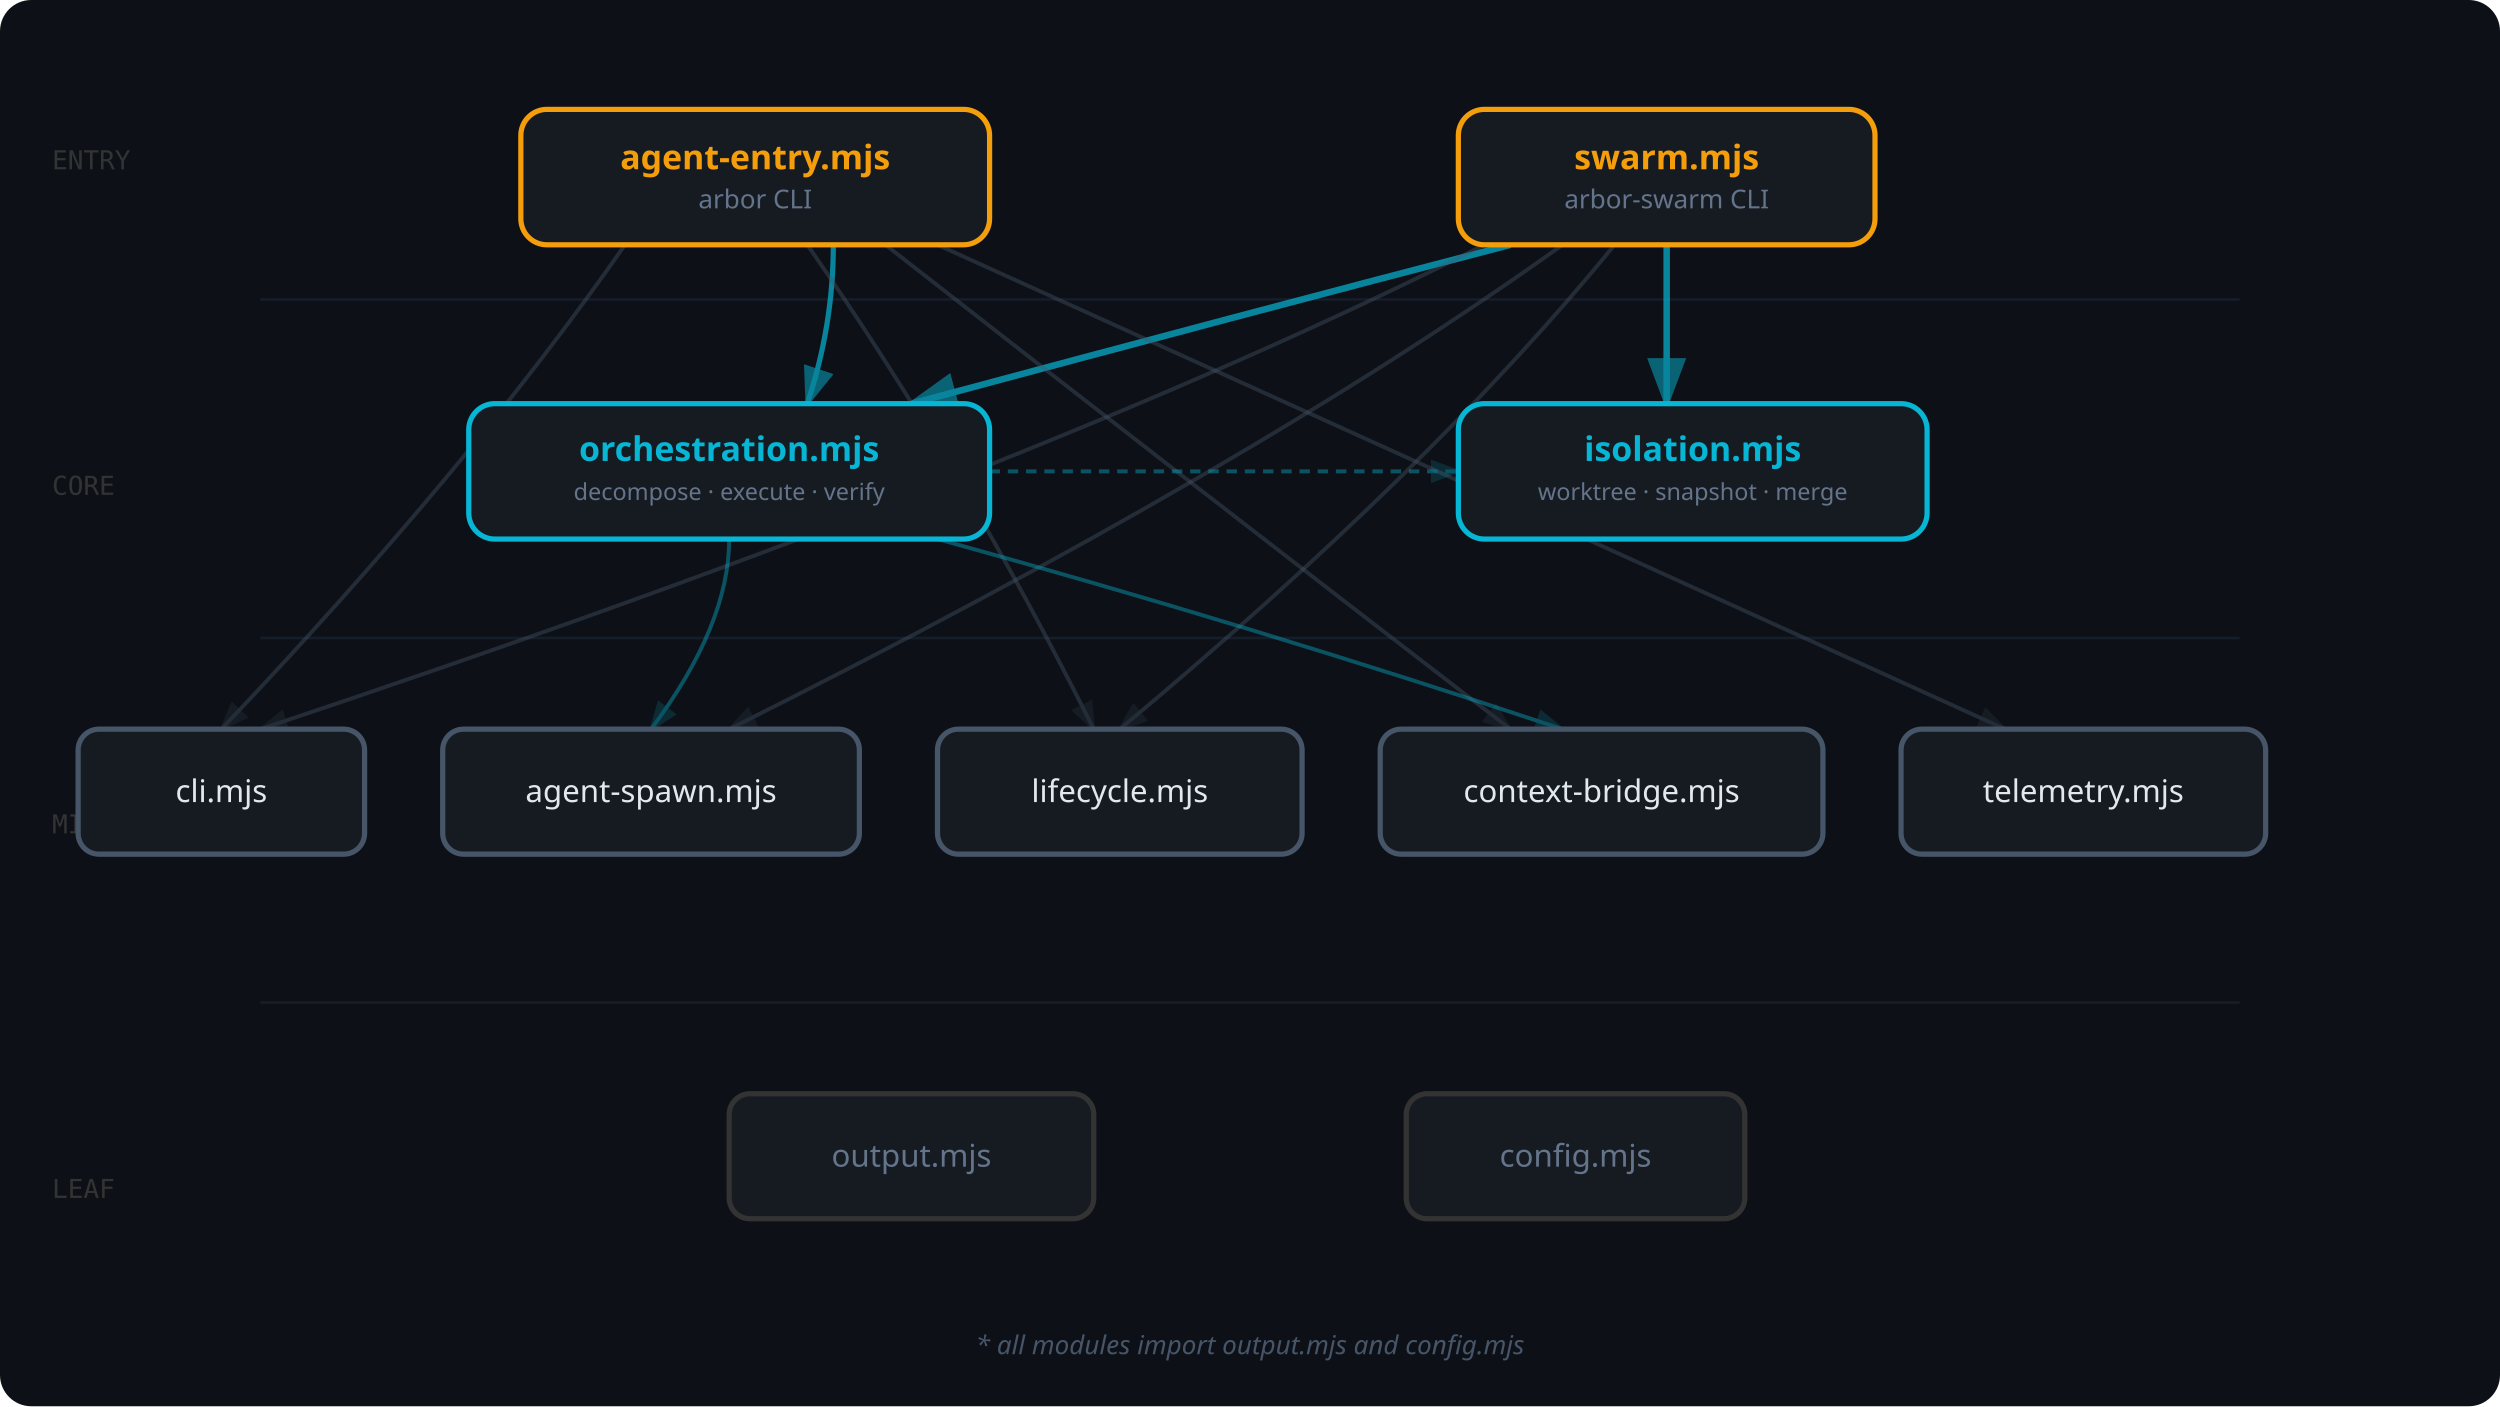
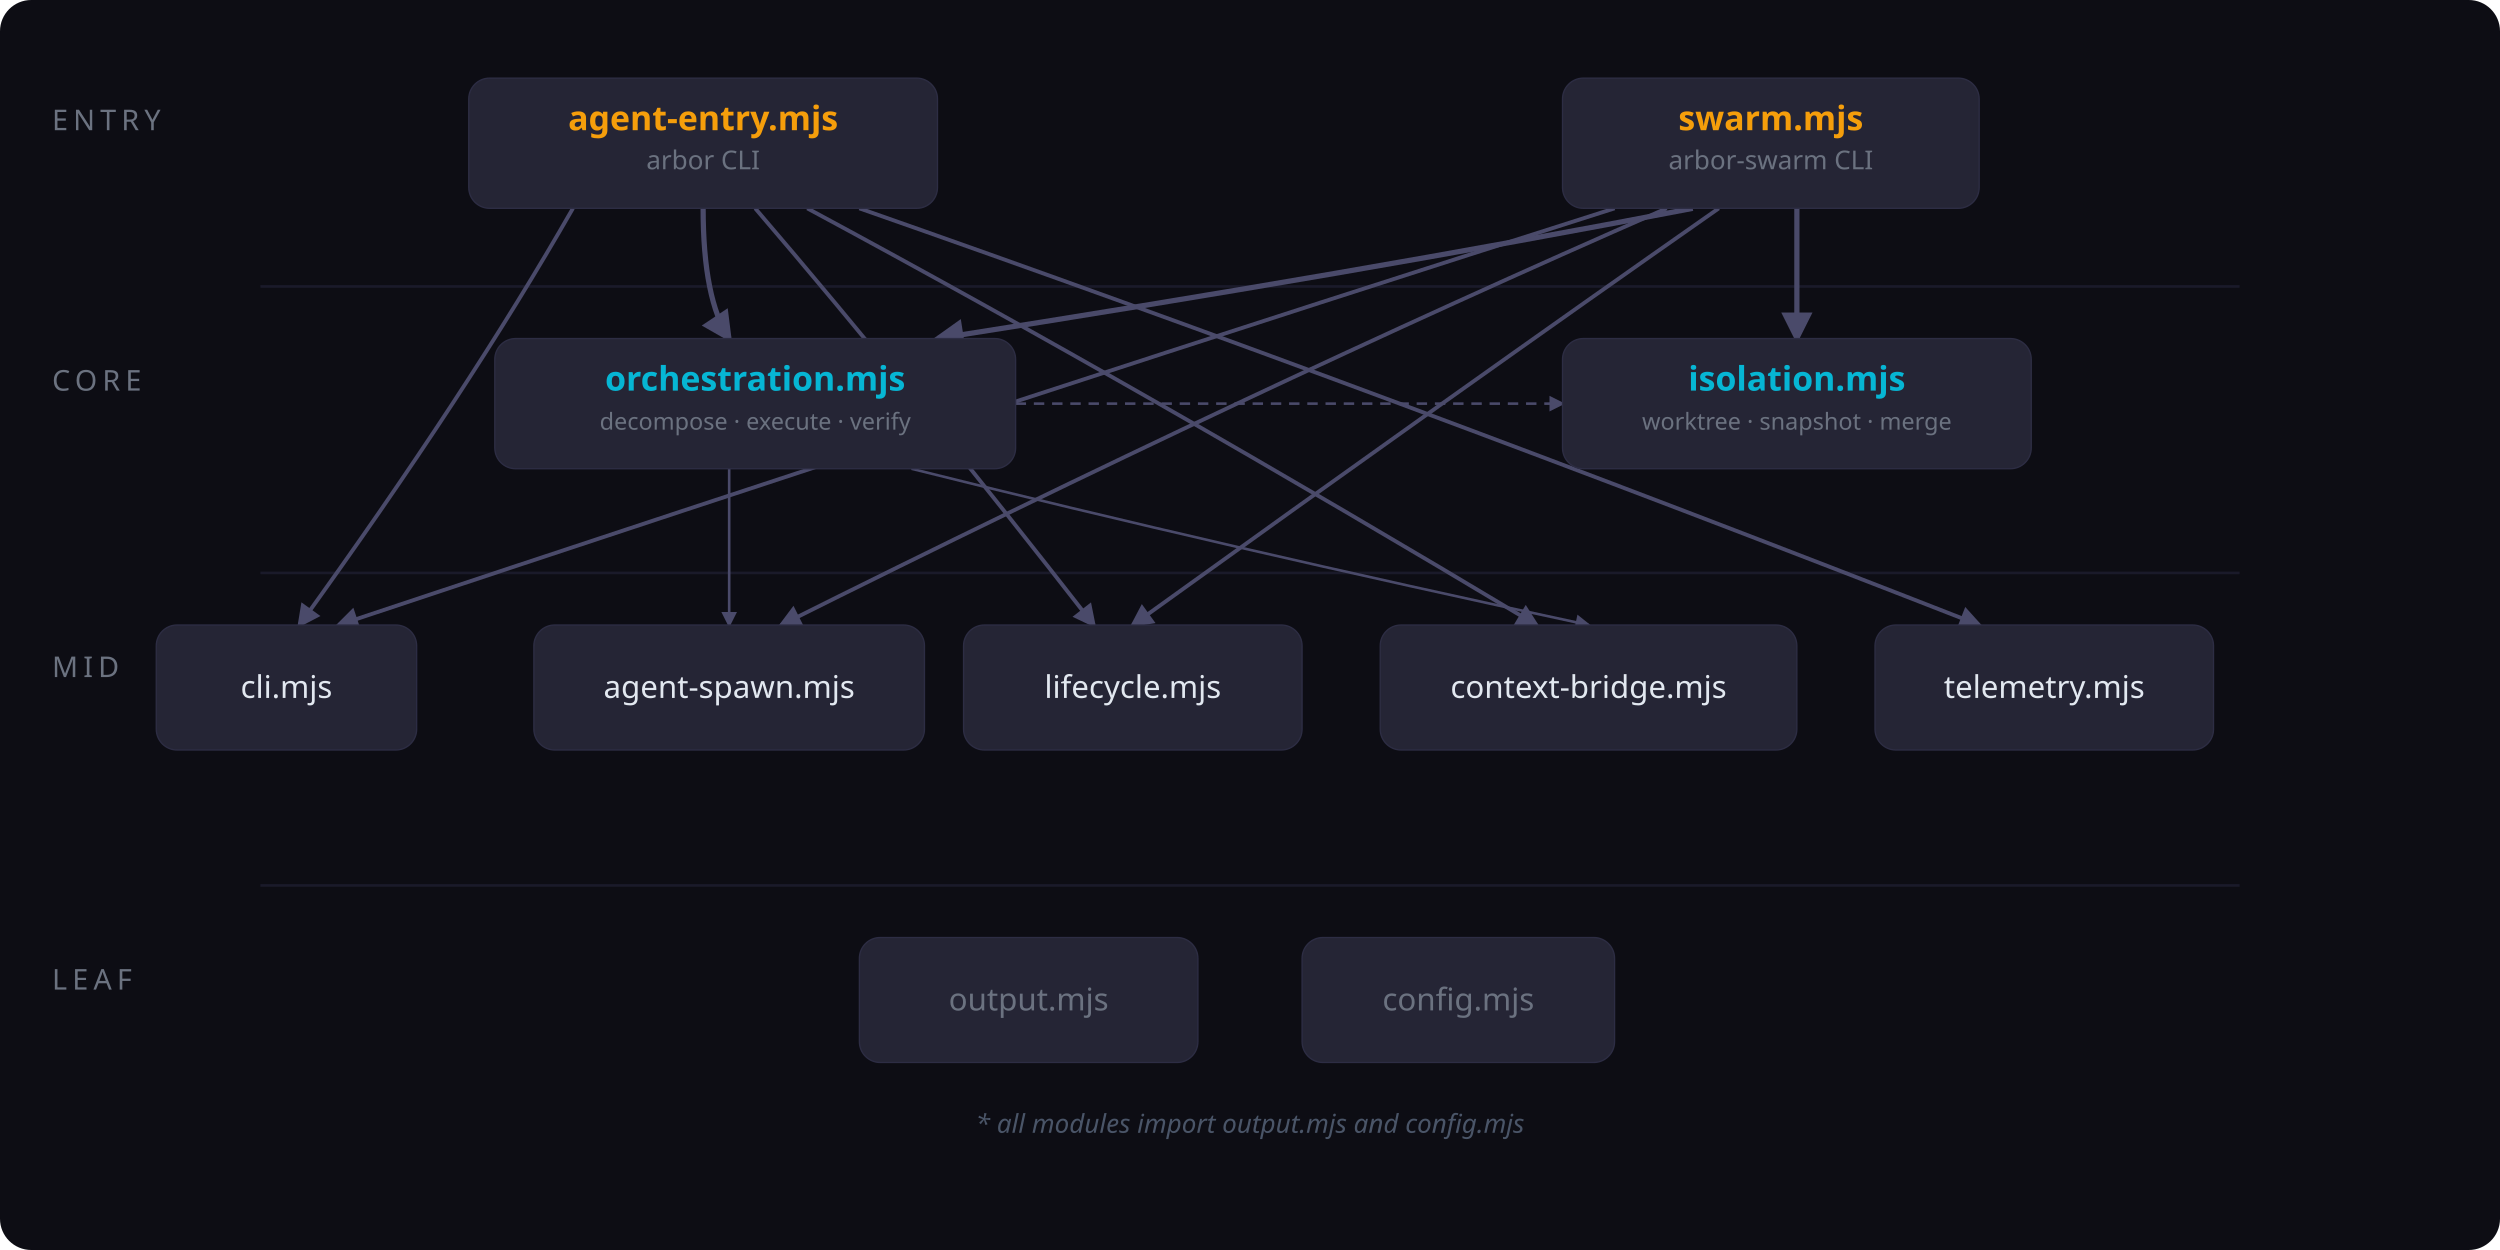
- <svg xmlns="http://www.w3.org/2000/svg" viewBox="0 0 960 540">
-   <rect width="960" height="540" fill="#0D1117" rx="12" />
+ <svg xmlns="http://www.w3.org/2000/svg" viewBox="0 0 960 480">
+   <rect width="960" height="480" fill="#0d0d14" rx="12" />
  <defs>
-     <marker id="arrow-cyan" markerWidth="8" markerHeight="8" refX="7" refY="3" orient="auto" markerUnits="strokeWidth">
-       <path d="M0,0 L0,6 L8,3 z" fill="#06B6D4" opacity="0.7" />
-     </marker>
-     <marker id="arrow-slate" markerWidth="8" markerHeight="8" refX="7" refY="3" orient="auto" markerUnits="strokeWidth">
-       <path d="M0,0 L0,6 L8,3 z" fill="#475569" opacity="0.4" />
-     </marker>
-     <marker id="arrow-cyan-thin" markerWidth="8" markerHeight="8" refX="7" refY="3" orient="auto" markerUnits="strokeWidth">
-       <path d="M0,0 L0,6 L8,3 z" fill="#06B6D4" opacity="0.4" />
+     <marker id="arrow-gray" markerWidth="6" markerHeight="6" refX="5" refY="3" orient="auto" markerUnits="strokeWidth">
+       <path d="M0,0 L0,6 L6,3 z" fill="#4a4a6a" />
    </marker>
  </defs>
-   <text x="20" y="65" font-family="monospace" font-size="10" fill="#333">ENTRY</text>
-   <text x="20" y="190" font-family="monospace" font-size="10" fill="#333">CORE</text>
-   <text x="20" y="320" font-family="monospace" font-size="10" fill="#333">MID</text>
-   <text x="20" y="460" font-family="monospace" font-size="10" fill="#333">LEAF</text>
-   <line x1="100" y1="115" x2="860" y2="115" stroke="#1e293b" opacity="0.5" stroke-width="1" />
-   <line x1="100" y1="245" x2="860" y2="245" stroke="#1e293b" opacity="0.5" stroke-width="1" />
-   <line x1="100" y1="385" x2="860" y2="385" stroke="#1e293b" opacity="0.5" stroke-width="1" />
-   <path d="M 580,94 Q 480,120 350,155" fill="none" stroke="#06B6D4" stroke-width="2.5" opacity="0.7" marker-end="url(#arrow-cyan)" />
-   <path d="M 640,94 Q 640,125 640,155" fill="none" stroke="#06B6D4" stroke-width="2.5" opacity="0.7" marker-end="url(#arrow-cyan)" />
-   <path d="M 320,94 Q 320,125 310,155" fill="none" stroke="#06B6D4" stroke-width="2" opacity="0.7" marker-end="url(#arrow-cyan)" />
-   <path d="M 600,94 Q 480,180 280,280" fill="none" stroke="#475569" stroke-width="1.5" opacity="0.4" marker-end="url(#arrow-slate)" />
-   <path d="M 620,94 Q 550,180 430,280" fill="none" stroke="#475569" stroke-width="1.5" opacity="0.4" marker-end="url(#arrow-slate)" />
-   <path d="M 570,94 Q 400,180 100,280" fill="none" stroke="#475569" stroke-width="1.5" opacity="0.4" marker-end="url(#arrow-slate)" />
-   <path d="M 240,94 Q 180,180 85,280" fill="none" stroke="#475569" stroke-width="1.5" opacity="0.4" marker-end="url(#arrow-slate)" />
-   <path d="M 340,94 Q 450,180 580,280" fill="none" stroke="#475569" stroke-width="1.5" opacity="0.4" marker-end="url(#arrow-slate)" />
-   <path d="M 310,94 Q 370,180 420,280" fill="none" stroke="#475569" stroke-width="1.5" opacity="0.4" marker-end="url(#arrow-slate)" />
-   <path d="M 360,94 Q 550,180 770,280" fill="none" stroke="#475569" stroke-width="1.5" opacity="0.4" marker-end="url(#arrow-slate)" />
-   <path d="M 280,207 Q 280,240 250,280" fill="none" stroke="#06B6D4" stroke-width="1.5" opacity="0.4" marker-end="url(#arrow-cyan-thin)" />
-   <path d="M 360,207 Q 480,240 600,280" fill="none" stroke="#06B6D4" stroke-width="1.5" opacity="0.4" marker-end="url(#arrow-cyan-thin)" />
-   <path d="M 380,181 Q 470,181 560,181" fill="none" stroke="#06B6D4" stroke-width="1.5" opacity="0.4" stroke-dasharray="4,3" marker-end="url(#arrow-cyan-thin)" />
-   <rect x="200" y="42" width="180" height="52" rx="10" fill="#161b22" stroke="#F59E0B" stroke-width="2" />
-   <text x="290" y="65" font-family="system-ui" font-size="13" fill="#F59E0B" font-weight="bold" text-anchor="middle">agent-entry.mjs</text>
-   <text x="290" y="80" font-family="system-ui" font-size="10" fill="#64748B" text-anchor="middle">arbor CLI</text>
-   <rect x="560" y="42" width="160" height="52" rx="10" fill="#161b22" stroke="#F59E0B" stroke-width="2" />
-   <text x="640" y="65" font-family="system-ui" font-size="13" fill="#F59E0B" font-weight="bold" text-anchor="middle">swarm.mjs</text>
-   <text x="640" y="80" font-family="system-ui" font-size="10" fill="#64748B" text-anchor="middle">arbor-swarm CLI</text>
-   <rect x="180" y="155" width="200" height="52" rx="10" fill="#161b22" stroke="#06B6D4" stroke-width="2" />
-   <text x="280" y="177" font-family="system-ui" font-size="13" fill="#06B6D4" font-weight="bold" text-anchor="middle">orchestration.mjs</text>
-   <text x="280" y="192" font-family="system-ui" font-size="9" fill="#64748B" text-anchor="middle">decompose · execute · verify</text>
-   <rect x="560" y="155" width="180" height="52" rx="10" fill="#161b22" stroke="#06B6D4" stroke-width="2" />
-   <text x="650" y="177" font-family="system-ui" font-size="13" fill="#06B6D4" font-weight="bold" text-anchor="middle">isolation.mjs</text>
-   <text x="650" y="192" font-family="system-ui" font-size="9" fill="#64748B" text-anchor="middle">worktree · snapshot · merge</text>
-   <rect x="30" y="280" width="110" height="48" rx="8" fill="#161b22" stroke="#475569" stroke-width="2" />
-   <text x="85" y="308" font-family="system-ui" font-size="12" fill="#E2E8F0" text-anchor="middle">cli.mjs</text>
-   <rect x="170" y="280" width="160" height="48" rx="8" fill="#161b22" stroke="#475569" stroke-width="2" />
-   <text x="250" y="308" font-family="system-ui" font-size="12" fill="#E2E8F0" text-anchor="middle">agent-spawn.mjs</text>
-   <rect x="360" y="280" width="140" height="48" rx="8" fill="#161b22" stroke="#475569" stroke-width="2" />
-   <text x="430" y="308" font-family="system-ui" font-size="12" fill="#E2E8F0" text-anchor="middle">lifecycle.mjs</text>
-   <rect x="530" y="280" width="170" height="48" rx="8" fill="#161b22" stroke="#475569" stroke-width="2" />
-   <text x="615" y="308" font-family="system-ui" font-size="12" fill="#E2E8F0" text-anchor="middle">context-bridge.mjs</text>
-   <rect x="730" y="280" width="140" height="48" rx="8" fill="#161b22" stroke="#475569" stroke-width="2" />
-   <text x="800" y="308" font-family="system-ui" font-size="12" fill="#E2E8F0" text-anchor="middle">telemetry.mjs</text>
-   <rect x="280" y="420" width="140" height="48" rx="8" fill="#161b22" stroke="#333" stroke-width="2" />
-   <text x="350" y="448" font-family="system-ui" font-size="12" fill="#64748B" text-anchor="middle">output.mjs</text>
-   <rect x="540" y="420" width="130" height="48" rx="8" fill="#161b22" stroke="#333" stroke-width="2" />
-   <text x="605" y="448" font-family="system-ui" font-size="12" fill="#64748B" text-anchor="middle">config.mjs</text>
-   <text x="480" y="520" font-family="system-ui" font-size="10" fill="#475569" font-style="italic" text-anchor="middle">* all modules import output.mjs and config.mjs</text>
+   <text x="20" y="50" font-family="system-ui" font-size="11" fill="#6b7280" letter-spacing="2" font-weight="500">ENTRY</text>
+   <text x="20" y="150" font-family="system-ui" font-size="11" fill="#6b7280" letter-spacing="2" font-weight="500">CORE</text>
+   <text x="20" y="260" font-family="system-ui" font-size="11" fill="#6b7280" letter-spacing="2" font-weight="500">MID</text>
+   <text x="20" y="380" font-family="system-ui" font-size="11" fill="#6b7280" letter-spacing="2" font-weight="500">LEAF</text>
+   <line x1="100" y1="110" x2="860" y2="110" stroke="#1a1a2a" stroke-width="1" />
+   <line x1="100" y1="220" x2="860" y2="220" stroke="#1a1a2a" stroke-width="1" />
+   <line x1="100" y1="340" x2="860" y2="340" stroke="#1a1a2a" stroke-width="1" />
+   <path d="M 270,80 Q 270,115 280,130" fill="none" stroke="#4a4a6a" stroke-width="2" marker-end="url(#arrow-gray)" />
+   <path d="M 650,80 Q 520,105 360,130" fill="none" stroke="#4a4a6a" stroke-width="2" marker-end="url(#arrow-gray)" />
+   <path d="M 690,80 Q 690,105 690,130" fill="none" stroke="#4a4a6a" stroke-width="2" marker-end="url(#arrow-gray)" />
+   <path d="M 640,80 Q 480,150 300,240" fill="none" stroke="#4a4a6a" stroke-width="1.5" marker-end="url(#arrow-gray)" />
+   <path d="M 660,80 Q 560,150 435,240" fill="none" stroke="#4a4a6a" stroke-width="1.5" marker-end="url(#arrow-gray)" />
+   <path d="M 620,80 Q 400,150 130,240" fill="none" stroke="#4a4a6a" stroke-width="1.5" marker-end="url(#arrow-gray)" />
+   <path d="M 220,80 Q 180,150 115,240" fill="none" stroke="#4a4a6a" stroke-width="1.5" marker-end="url(#arrow-gray)" />
+   <path d="M 310,80 Q 440,150 590,240" fill="none" stroke="#4a4a6a" stroke-width="1.5" marker-end="url(#arrow-gray)" />
+   <path d="M 290,80 Q 350,150 420,240" fill="none" stroke="#4a4a6a" stroke-width="1.5" marker-end="url(#arrow-gray)" />
+   <path d="M 330,80 Q 530,150 760,240" fill="none" stroke="#4a4a6a" stroke-width="1.5" marker-end="url(#arrow-gray)" />
+   <path d="M 280,180 Q 280,210 280,240" fill="none" stroke="#4a4a6a" stroke-width="1" marker-end="url(#arrow-gray)" />
+   <path d="M 350,180 Q 470,210 610,240" fill="none" stroke="#4a4a6a" stroke-width="1" marker-end="url(#arrow-gray)" />
+   <path d="M 390,155 Q 520,155 600,155" fill="none" stroke="#4a4a6a" stroke-width="1" stroke-dasharray="4 3" marker-end="url(#arrow-gray)" />
+   <rect x="180" y="30" width="180" height="50" rx="8" fill="#252535" stroke="#2d2d44" stroke-width="0.5" />
+   <text x="270" y="50" font-family="system-ui" font-size="13" fill="#F59E0B" font-weight="bold" text-anchor="middle">agent-entry.mjs</text>
+   <text x="270" y="65" font-family="system-ui" font-size="10" fill="#6b7280" text-anchor="middle">arbor CLI</text>
+   <rect x="600" y="30" width="160" height="50" rx="8" fill="#252535" stroke="#2d2d44" stroke-width="0.5" />
+   <text x="680" y="50" font-family="system-ui" font-size="13" fill="#F59E0B" font-weight="bold" text-anchor="middle">swarm.mjs</text>
+   <text x="680" y="65" font-family="system-ui" font-size="10" fill="#6b7280" text-anchor="middle">arbor-swarm CLI</text>
+   <rect x="190" y="130" width="200" height="50" rx="8" fill="#252535" stroke="#2d2d44" stroke-width="0.5" />
+   <text x="290" y="150" font-family="system-ui" font-size="13" fill="#06B6D4" font-weight="bold" text-anchor="middle">orchestration.mjs</text>
+   <text x="290" y="165" font-family="system-ui" font-size="9" fill="#6b7280" text-anchor="middle">decompose · execute · verify</text>
+   <rect x="600" y="130" width="180" height="50" rx="8" fill="#252535" stroke="#2d2d44" stroke-width="0.5" />
+   <text x="690" y="150" font-family="system-ui" font-size="13" fill="#06B6D4" font-weight="bold" text-anchor="middle">isolation.mjs</text>
+   <text x="690" y="165" font-family="system-ui" font-size="9" fill="#6b7280" text-anchor="middle">worktree · snapshot · merge</text>
+   <rect x="60" y="240" width="100" height="48" rx="8" fill="#252535" stroke="#2d2d44" stroke-width="0.5" />
+   <text x="110" y="268" font-family="system-ui" font-size="12" fill="#e2e8f0" text-anchor="middle">cli.mjs</text>
+   <rect x="205" y="240" width="150" height="48" rx="8" fill="#252535" stroke="#2d2d44" stroke-width="0.5" />
+   <text x="280" y="268" font-family="system-ui" font-size="12" fill="#e2e8f0" text-anchor="middle">agent-spawn.mjs</text>
+   <rect x="370" y="240" width="130" height="48" rx="8" fill="#252535" stroke="#2d2d44" stroke-width="0.5" />
+   <text x="435" y="268" font-family="system-ui" font-size="12" fill="#e2e8f0" text-anchor="middle">lifecycle.mjs</text>
+   <rect x="530" y="240" width="160" height="48" rx="8" fill="#252535" stroke="#2d2d44" stroke-width="0.5" />
+   <text x="610" y="268" font-family="system-ui" font-size="12" fill="#e2e8f0" text-anchor="middle">context-bridge.mjs</text>
+   <rect x="720" y="240" width="130" height="48" rx="8" fill="#252535" stroke="#2d2d44" stroke-width="0.5" />
+   <text x="785" y="268" font-family="system-ui" font-size="12" fill="#e2e8f0" text-anchor="middle">telemetry.mjs</text>
+   <rect x="330" y="360" width="130" height="48" rx="8" fill="#252535" stroke="#2d2d44" stroke-width="0.5" />
+   <text x="395" y="388" font-family="system-ui" font-size="12" fill="#6b7280" text-anchor="middle">output.mjs</text>
+   <rect x="500" y="360" width="120" height="48" rx="8" fill="#252535" stroke="#2d2d44" stroke-width="0.5" />
+   <text x="560" y="388" font-family="system-ui" font-size="12" fill="#6b7280" text-anchor="middle">config.mjs</text>
+   <text x="480" y="435" font-family="system-ui" font-size="10" fill="#4a5568" font-style="italic" text-anchor="middle">* all modules import output.mjs and config.mjs</text>
</svg>
